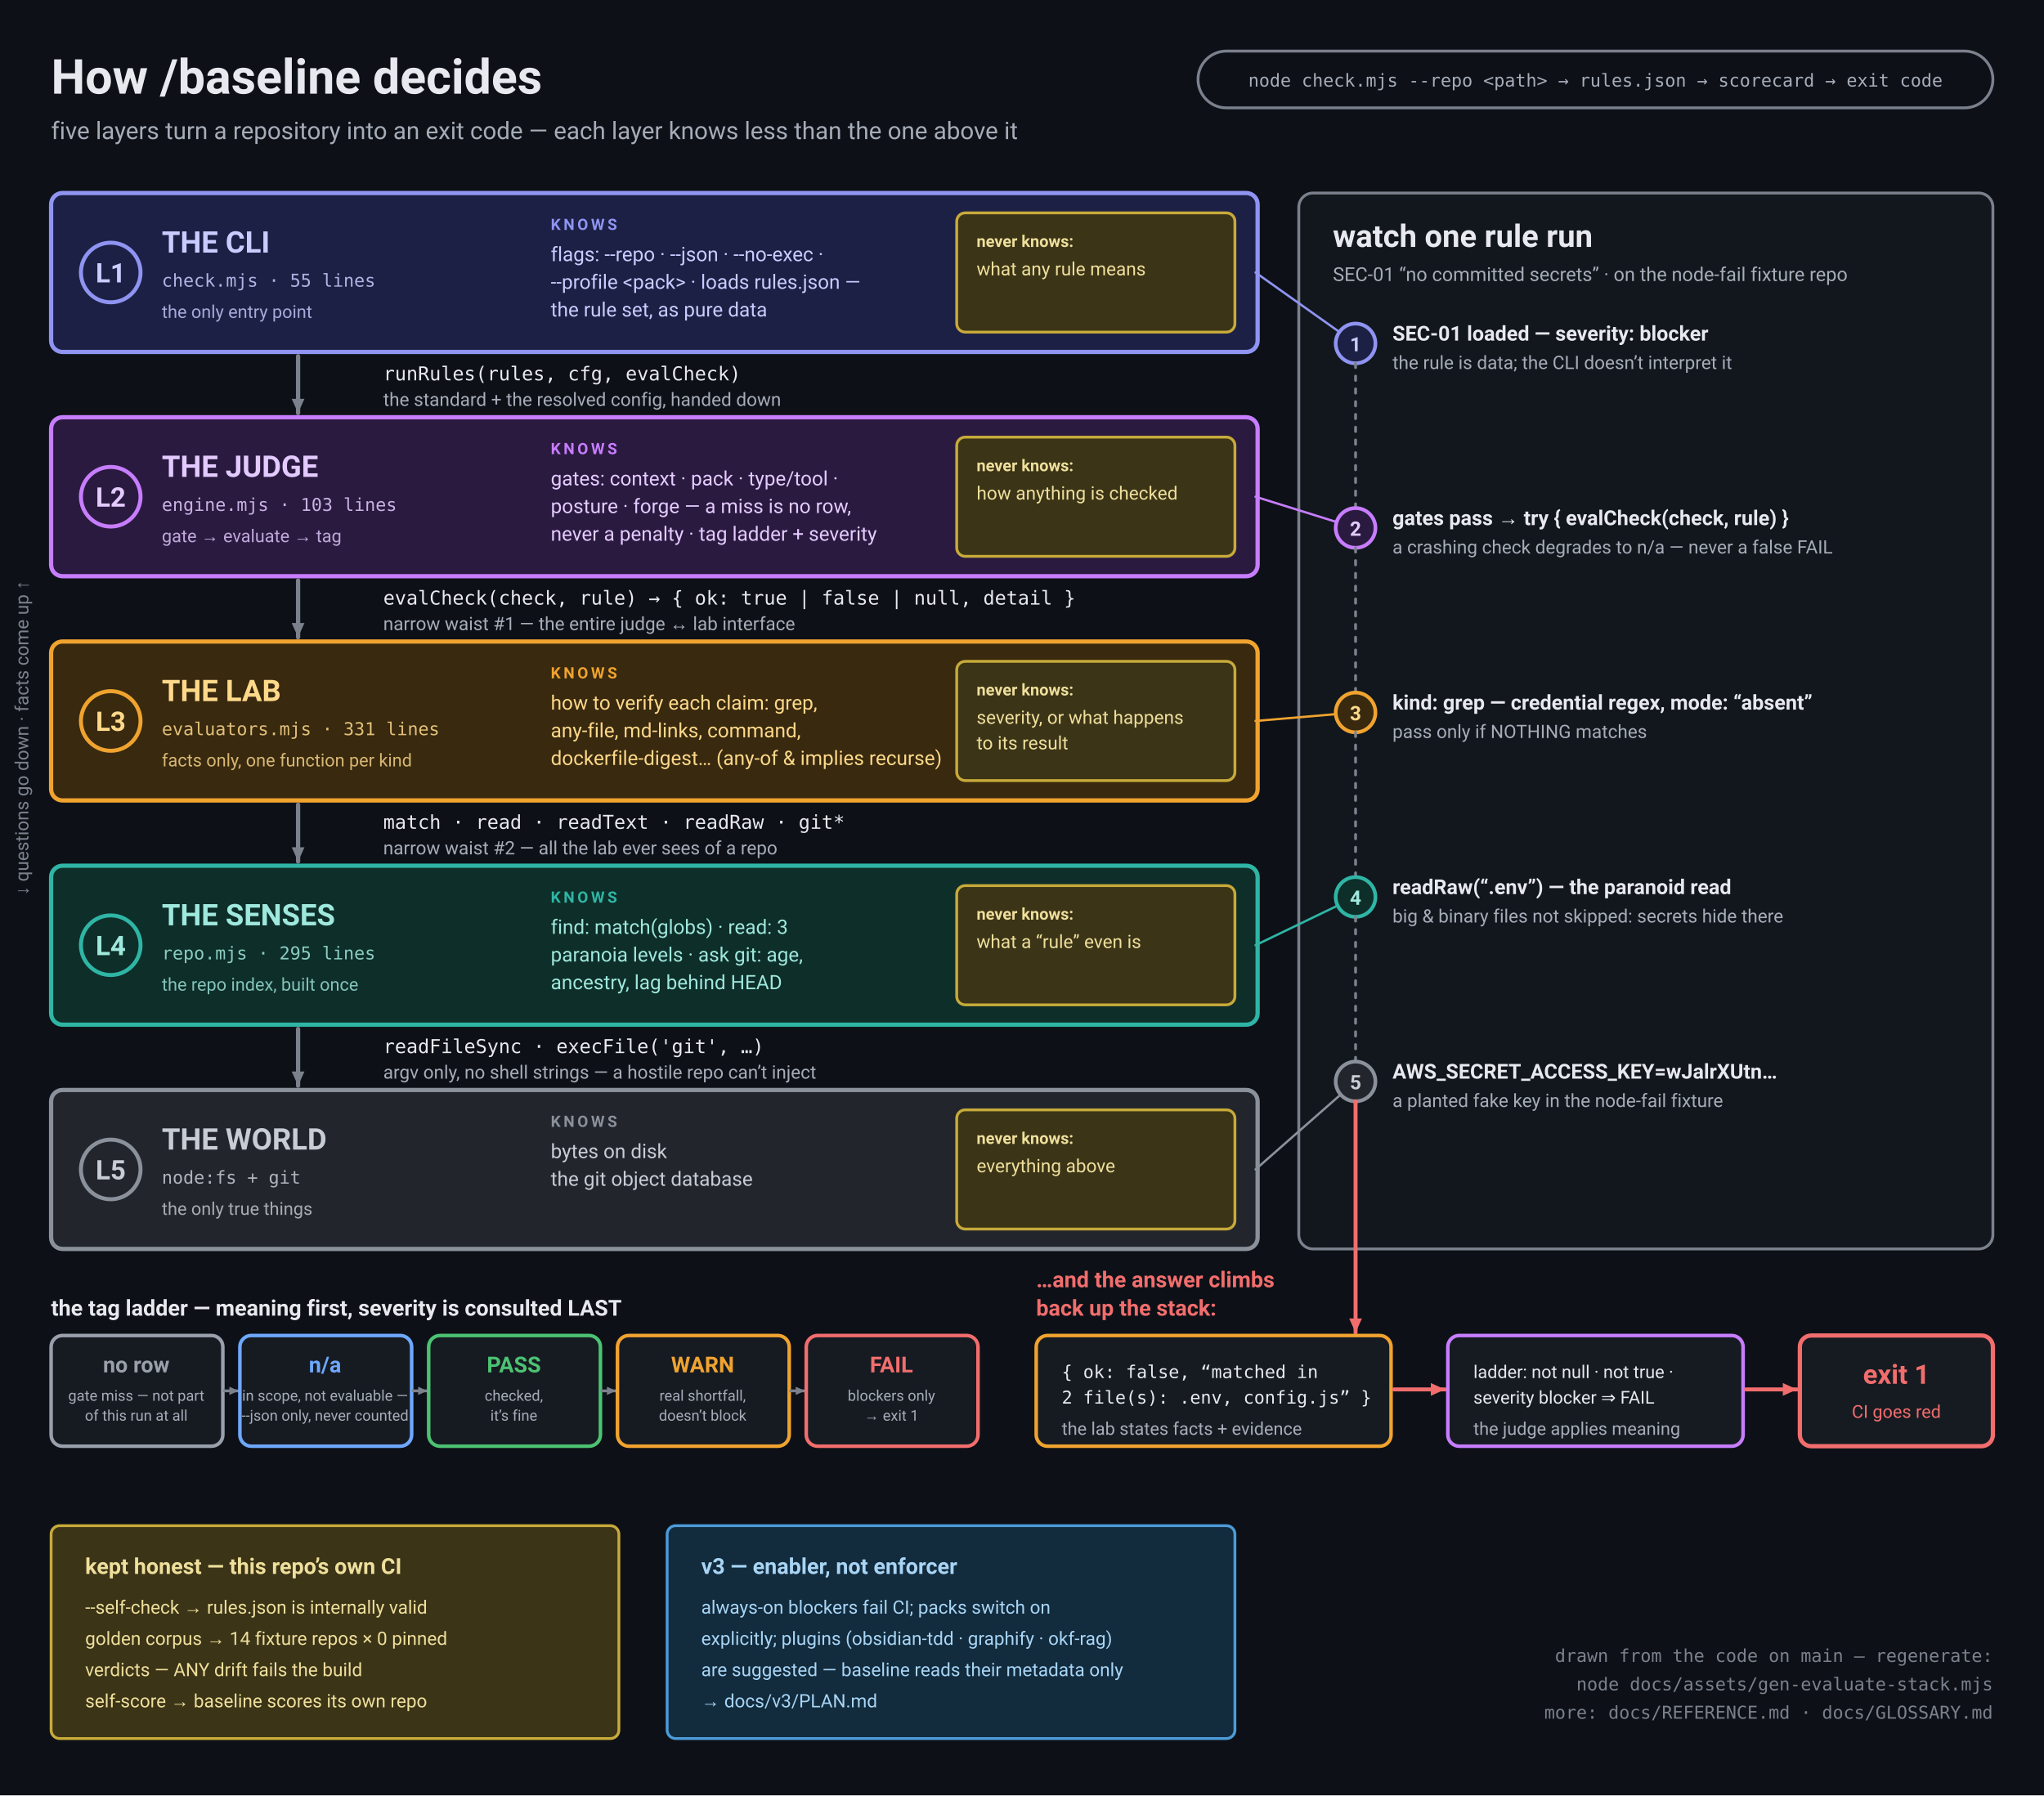
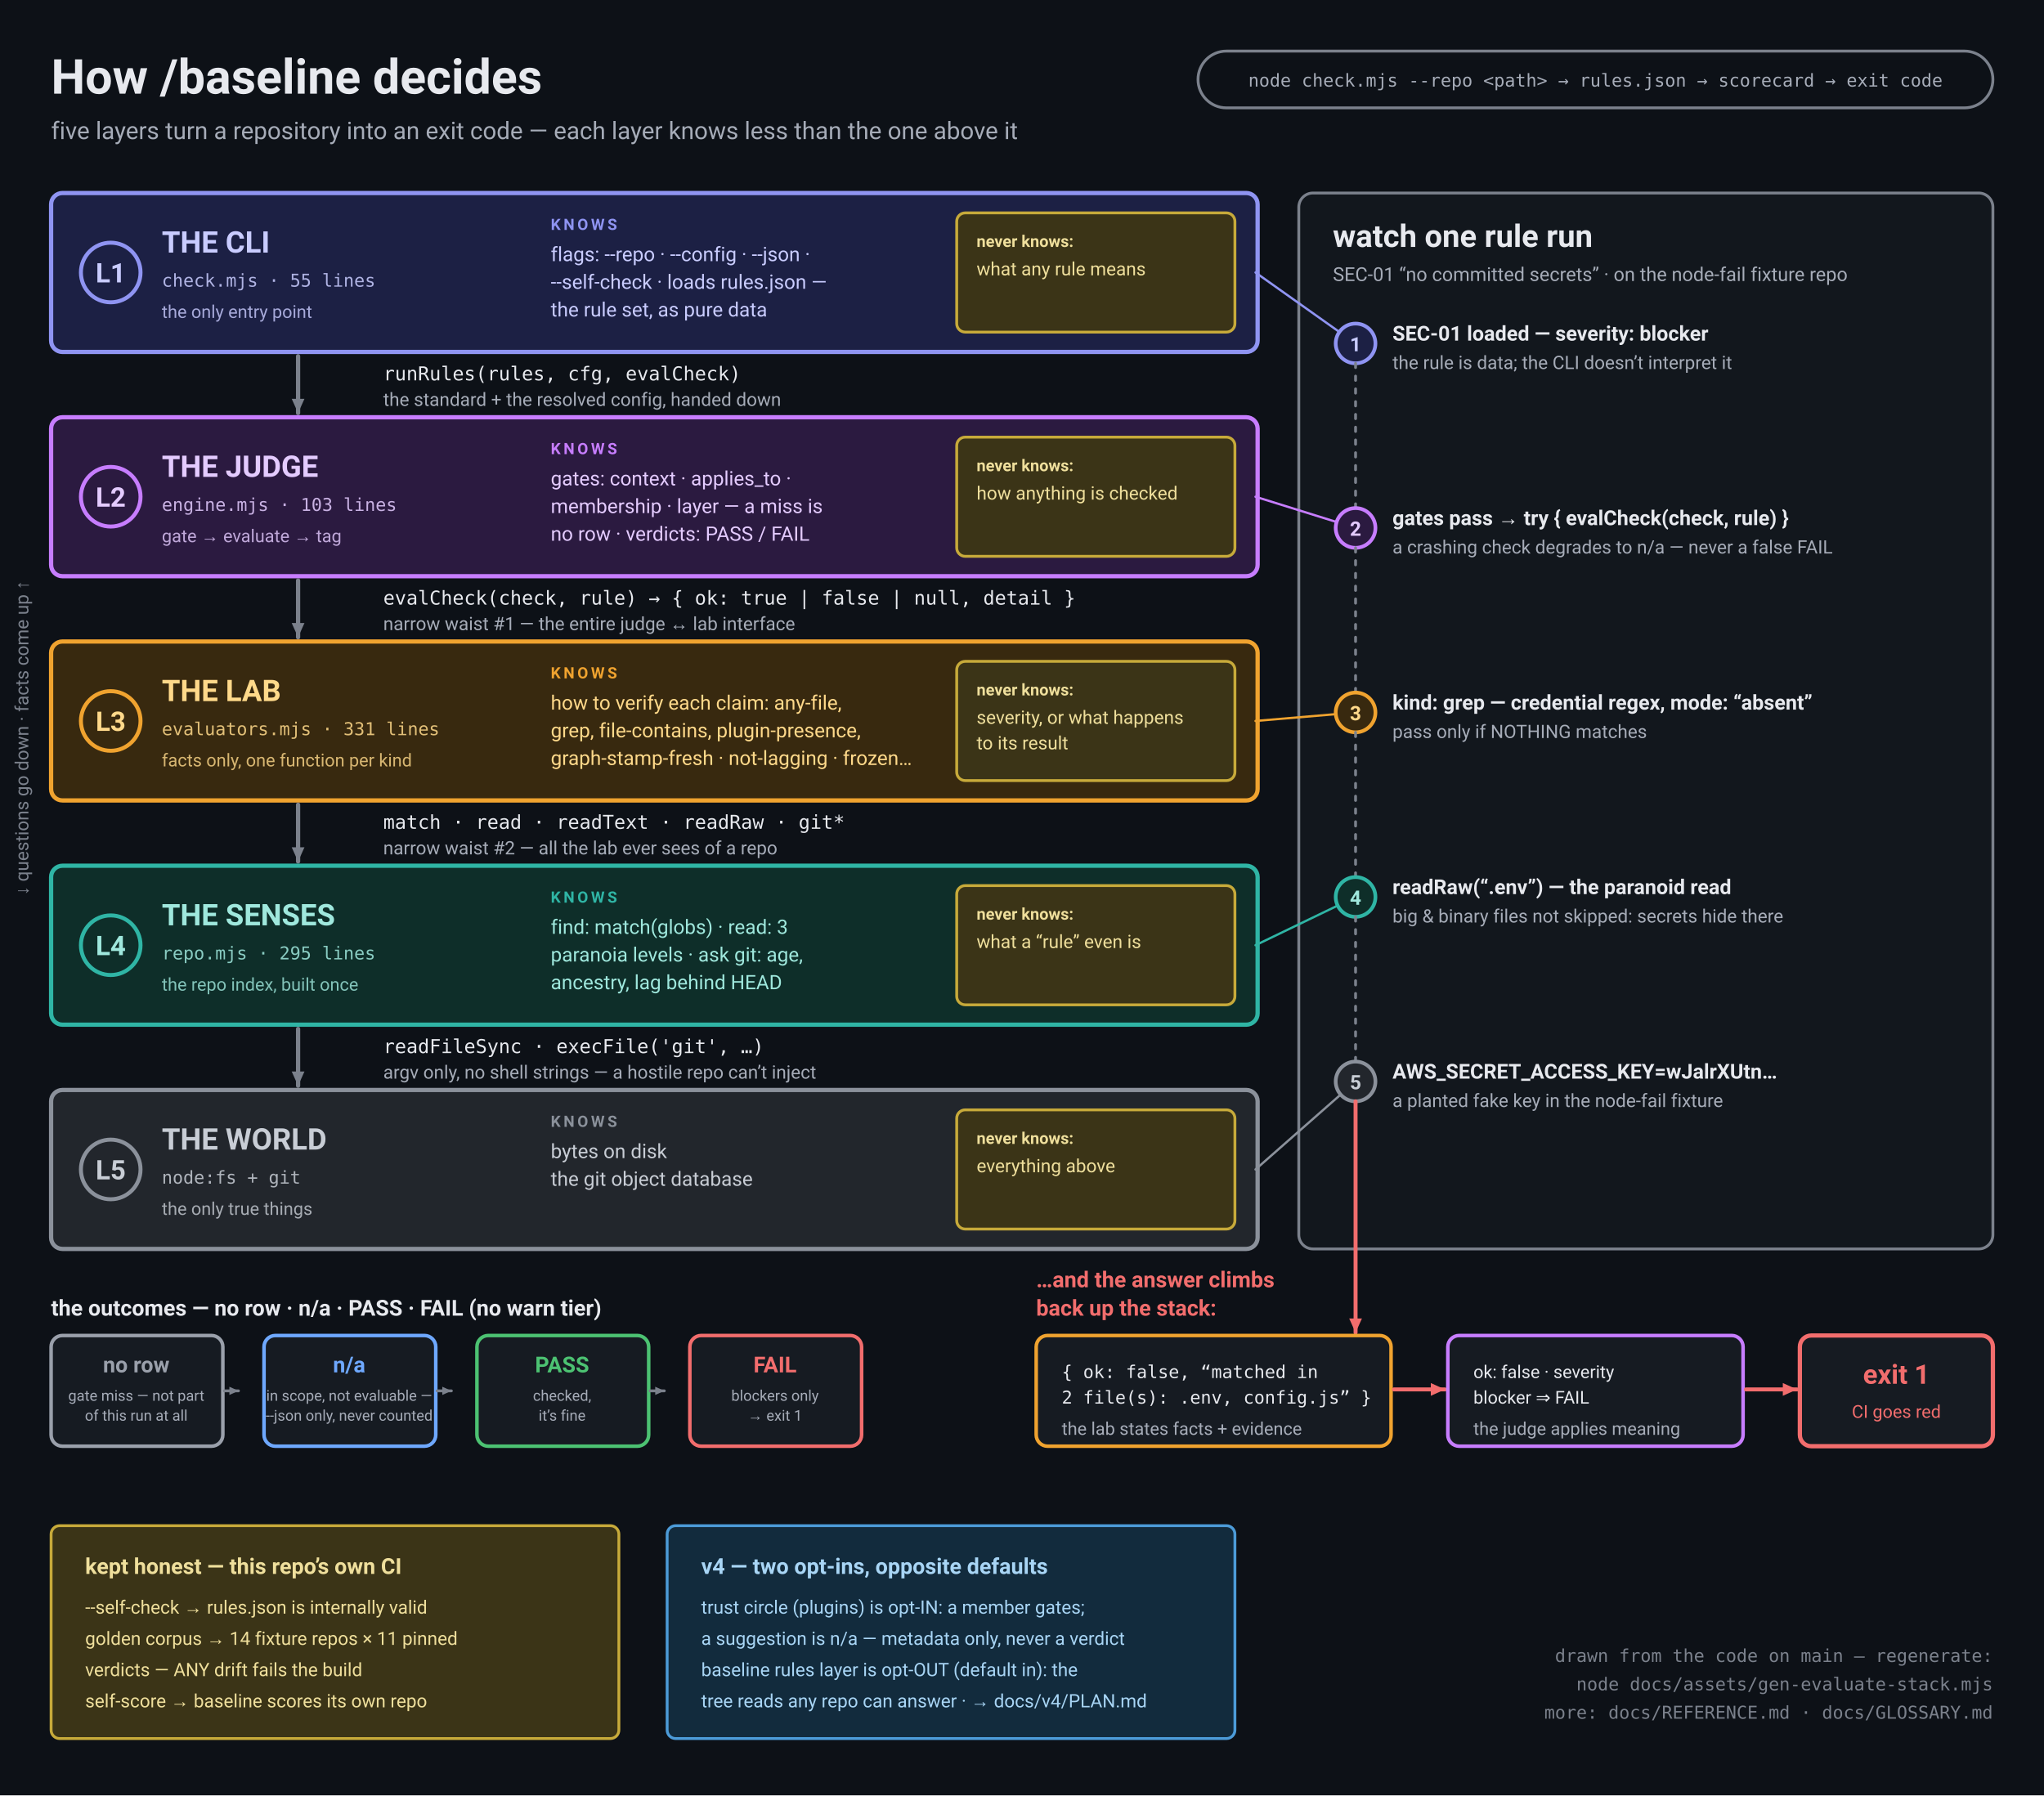
<svg xmlns="http://www.w3.org/2000/svg" viewBox="0 0 1440 1265" role="img" aria-labelledby="t">
  <rect width="1440" height="1265" fill="#0D1117" />
  <text x="36" y="66" font-family="Segoe UI, Roboto, Helvetica Neue, Arial, DejaVu Sans, sans-serif" font-size="34" font-weight="bold" fill="#E7E9EE" text-anchor="start">How /baseline decides</text>
  <text x="36" y="98" font-family="Segoe UI, Roboto, Helvetica Neue, Arial, DejaVu Sans, sans-serif" font-size="17" font-weight="normal" fill="#A6ACB8" text-anchor="start">five layers turn a repository into an exit code — each layer knows less than the one above it</text>
  <rect x="844" y="36" width="560" height="40" rx="20" fill="none" stroke="#7B818C" stroke-width="2" />
  <text x="1124" y="61" font-family="ui-monospace, Menlo, Consolas, DejaVu Sans Mono, monospace" font-size="12.5" font-weight="normal" fill="#A6ACB8" text-anchor="middle">node check.mjs --repo &lt;path&gt;  →  rules.json  →  scorecard  →  exit code</text>
  <g transform="rotate(-90 20 520)">
    <text x="20" y="520" font-family="Segoe UI, Roboto, Helvetica Neue, Arial, DejaVu Sans, sans-serif" font-size="13" font-weight="normal" fill="#7B818C" text-anchor="middle">↓ questions go down · facts come up ↑</text>
  </g>
  <rect x="36" y="136" width="850" height="112" rx="8" fill="#1C2044" stroke="#8F94F2" stroke-width="3" />
  <circle cx="78" cy="192" r="21" fill="none" stroke="#8F94F2" stroke-width="2.8" />
  <text x="78" y="199" font-family="Segoe UI, Roboto, Helvetica Neue, Arial, DejaVu Sans, sans-serif" font-size="19" font-weight="bold" fill="#C9CCFF" text-anchor="middle">L1</text>
  <text x="114" y="178" font-family="Segoe UI, Roboto, Helvetica Neue, Arial, DejaVu Sans, sans-serif" font-size="21" font-weight="bold" fill="#C9CCFF" text-anchor="start">THE CLI</text>
  <text x="114" y="202" font-family="ui-monospace, Menlo, Consolas, DejaVu Sans Mono, monospace" font-size="12.5" font-weight="normal" fill="#C9CCFF" text-anchor="start" opacity="0.85">check.mjs · 55 lines</text>
  <text x="114" y="224" font-family="Segoe UI, Roboto, Helvetica Neue, Arial, DejaVu Sans, sans-serif" font-size="12.5" font-weight="normal" fill="#C9CCFF" text-anchor="start" opacity="0.8">the only entry point</text>
  <text x="388" y="162" font-family="Segoe UI, Roboto, Helvetica Neue, Arial, DejaVu Sans, sans-serif" font-size="11" font-weight="bold" fill="#8F94F2" text-anchor="start" letter-spacing="2">KNOWS</text>
-   <text x="388" y="184" font-family="Segoe UI, Roboto, Helvetica Neue, Arial, DejaVu Sans, sans-serif" font-size="14" font-weight="normal" fill="#C9CCFF" text-anchor="start">flags: --repo · --json · --no-exec ·</text>
-   <text x="388" y="203.5" font-family="Segoe UI, Roboto, Helvetica Neue, Arial, DejaVu Sans, sans-serif" font-size="14" font-weight="normal" fill="#C9CCFF" text-anchor="start">--profile &lt;pack&gt; · loads rules.json —</text>
+   <text x="388" y="184" font-family="Segoe UI, Roboto, Helvetica Neue, Arial, DejaVu Sans, sans-serif" font-size="14" font-weight="normal" fill="#C9CCFF" text-anchor="start">flags: --repo · --config · --json ·</text>
+   <text x="388" y="203.5" font-family="Segoe UI, Roboto, Helvetica Neue, Arial, DejaVu Sans, sans-serif" font-size="14" font-weight="normal" fill="#C9CCFF" text-anchor="start">--self-check · loads rules.json —</text>
  <text x="388" y="223" font-family="Segoe UI, Roboto, Helvetica Neue, Arial, DejaVu Sans, sans-serif" font-size="14" font-weight="normal" fill="#C9CCFF" text-anchor="start">the rule set, as pure data</text>
  <rect x="674" y="150" width="196" height="84" rx="6" fill="#3B3417" stroke="#C7AA3A" stroke-width="2" />
  <text x="688" y="174" font-family="Segoe UI, Roboto, Helvetica Neue, Arial, DejaVu Sans, sans-serif" font-size="11.5" font-weight="bold" fill="#EFDF9C" text-anchor="start">never knows:</text>
  <text x="688" y="194" font-family="Segoe UI, Roboto, Helvetica Neue, Arial, DejaVu Sans, sans-serif" font-size="13" font-weight="normal" fill="#EFDF9C" text-anchor="start">what any rule means</text>
  <line x1="210" y1="251" x2="210" y2="291" stroke="#7B818C" stroke-width="3" stroke-linecap="round" />
  <path d="M210,291 L214.5,281 L205.5,281 Z" fill="#7B818C" />
  <text x="270" y="268" font-family="ui-monospace, Menlo, Consolas, DejaVu Sans Mono, monospace" font-size="13.5" font-weight="normal" fill="#E7E9EE" text-anchor="start">runRules(rules, cfg, evalCheck)</text>
  <text x="270" y="286" font-family="Segoe UI, Roboto, Helvetica Neue, Arial, DejaVu Sans, sans-serif" font-size="13" font-weight="normal" fill="#A6ACB8" text-anchor="start">the standard + the resolved config, handed down</text>
  <rect x="36" y="294" width="850" height="112" rx="8" fill="#2B1A40" stroke="#C77DFF" stroke-width="3" />
  <circle cx="78" cy="350" r="21" fill="none" stroke="#C77DFF" stroke-width="2.8" />
  <text x="78" y="357" font-family="Segoe UI, Roboto, Helvetica Neue, Arial, DejaVu Sans, sans-serif" font-size="19" font-weight="bold" fill="#E4CBFF" text-anchor="middle">L2</text>
  <text x="114" y="336" font-family="Segoe UI, Roboto, Helvetica Neue, Arial, DejaVu Sans, sans-serif" font-size="21" font-weight="bold" fill="#E4CBFF" text-anchor="start">THE JUDGE</text>
  <text x="114" y="360" font-family="ui-monospace, Menlo, Consolas, DejaVu Sans Mono, monospace" font-size="12.5" font-weight="normal" fill="#E4CBFF" text-anchor="start" opacity="0.85">engine.mjs · 103 lines</text>
  <text x="114" y="382" font-family="Segoe UI, Roboto, Helvetica Neue, Arial, DejaVu Sans, sans-serif" font-size="12.5" font-weight="normal" fill="#E4CBFF" text-anchor="start" opacity="0.8">gate → evaluate → tag</text>
  <text x="388" y="320" font-family="Segoe UI, Roboto, Helvetica Neue, Arial, DejaVu Sans, sans-serif" font-size="11" font-weight="bold" fill="#C77DFF" text-anchor="start" letter-spacing="2">KNOWS</text>
-   <text x="388" y="342" font-family="Segoe UI, Roboto, Helvetica Neue, Arial, DejaVu Sans, sans-serif" font-size="14" font-weight="normal" fill="#E4CBFF" text-anchor="start">gates: context · pack · type/tool ·</text>
-   <text x="388" y="361.5" font-family="Segoe UI, Roboto, Helvetica Neue, Arial, DejaVu Sans, sans-serif" font-size="14" font-weight="normal" fill="#E4CBFF" text-anchor="start">posture · forge — a miss is no row,</text>
-   <text x="388" y="381" font-family="Segoe UI, Roboto, Helvetica Neue, Arial, DejaVu Sans, sans-serif" font-size="14" font-weight="normal" fill="#E4CBFF" text-anchor="start">never a penalty · tag ladder + severity</text>
+   <text x="388" y="342" font-family="Segoe UI, Roboto, Helvetica Neue, Arial, DejaVu Sans, sans-serif" font-size="14" font-weight="normal" fill="#E4CBFF" text-anchor="start">gates: context · applies_to ·</text>
+   <text x="388" y="361.5" font-family="Segoe UI, Roboto, Helvetica Neue, Arial, DejaVu Sans, sans-serif" font-size="14" font-weight="normal" fill="#E4CBFF" text-anchor="start">membership · layer — a miss is</text>
+   <text x="388" y="381" font-family="Segoe UI, Roboto, Helvetica Neue, Arial, DejaVu Sans, sans-serif" font-size="14" font-weight="normal" fill="#E4CBFF" text-anchor="start">no row · verdicts: PASS / FAIL</text>
  <rect x="674" y="308" width="196" height="84" rx="6" fill="#3B3417" stroke="#C7AA3A" stroke-width="2" />
  <text x="688" y="332" font-family="Segoe UI, Roboto, Helvetica Neue, Arial, DejaVu Sans, sans-serif" font-size="11.5" font-weight="bold" fill="#EFDF9C" text-anchor="start">never knows:</text>
  <text x="688" y="352" font-family="Segoe UI, Roboto, Helvetica Neue, Arial, DejaVu Sans, sans-serif" font-size="13" font-weight="normal" fill="#EFDF9C" text-anchor="start">how anything is checked</text>
  <line x1="210" y1="409" x2="210" y2="449" stroke="#7B818C" stroke-width="3" stroke-linecap="round" />
  <path d="M210,449 L214.5,439 L205.5,439 Z" fill="#7B818C" />
  <text x="270" y="426" font-family="ui-monospace, Menlo, Consolas, DejaVu Sans Mono, monospace" font-size="13.5" font-weight="normal" fill="#E7E9EE" text-anchor="start">evalCheck(check, rule) → { ok: true | false | null, detail }</text>
  <text x="270" y="444" font-family="Segoe UI, Roboto, Helvetica Neue, Arial, DejaVu Sans, sans-serif" font-size="13" font-weight="normal" fill="#A6ACB8" text-anchor="start">narrow waist #1 — the entire judge ↔ lab interface</text>
  <rect x="36" y="452" width="850" height="112" rx="8" fill="#38290F" stroke="#F0A32F" stroke-width="3" />
  <circle cx="78" cy="508" r="21" fill="none" stroke="#F0A32F" stroke-width="2.8" />
  <text x="78" y="515" font-family="Segoe UI, Roboto, Helvetica Neue, Arial, DejaVu Sans, sans-serif" font-size="19" font-weight="bold" fill="#FFD98A" text-anchor="middle">L3</text>
  <text x="114" y="494" font-family="Segoe UI, Roboto, Helvetica Neue, Arial, DejaVu Sans, sans-serif" font-size="21" font-weight="bold" fill="#FFD98A" text-anchor="start">THE LAB</text>
  <text x="114" y="518" font-family="ui-monospace, Menlo, Consolas, DejaVu Sans Mono, monospace" font-size="12.5" font-weight="normal" fill="#FFD98A" text-anchor="start" opacity="0.85">evaluators.mjs · 331 lines</text>
  <text x="114" y="540" font-family="Segoe UI, Roboto, Helvetica Neue, Arial, DejaVu Sans, sans-serif" font-size="12.5" font-weight="normal" fill="#FFD98A" text-anchor="start" opacity="0.8">facts only, one function per kind</text>
  <text x="388" y="478" font-family="Segoe UI, Roboto, Helvetica Neue, Arial, DejaVu Sans, sans-serif" font-size="11" font-weight="bold" fill="#F0A32F" text-anchor="start" letter-spacing="2">KNOWS</text>
-   <text x="388" y="500" font-family="Segoe UI, Roboto, Helvetica Neue, Arial, DejaVu Sans, sans-serif" font-size="14" font-weight="normal" fill="#FFD98A" text-anchor="start">how to verify each claim: grep,</text>
-   <text x="388" y="519.5" font-family="Segoe UI, Roboto, Helvetica Neue, Arial, DejaVu Sans, sans-serif" font-size="14" font-weight="normal" fill="#FFD98A" text-anchor="start">any-file, md-links, command,</text>
-   <text x="388" y="539" font-family="Segoe UI, Roboto, Helvetica Neue, Arial, DejaVu Sans, sans-serif" font-size="14" font-weight="normal" fill="#FFD98A" text-anchor="start">dockerfile-digest… (any-of &amp; implies recurse)</text>
+   <text x="388" y="500" font-family="Segoe UI, Roboto, Helvetica Neue, Arial, DejaVu Sans, sans-serif" font-size="14" font-weight="normal" fill="#FFD98A" text-anchor="start">how to verify each claim: any-file,</text>
+   <text x="388" y="519.5" font-family="Segoe UI, Roboto, Helvetica Neue, Arial, DejaVu Sans, sans-serif" font-size="14" font-weight="normal" fill="#FFD98A" text-anchor="start">grep, file-contains, plugin-presence,</text>
+   <text x="388" y="539" font-family="Segoe UI, Roboto, Helvetica Neue, Arial, DejaVu Sans, sans-serif" font-size="14" font-weight="normal" fill="#FFD98A" text-anchor="start">graph-stamp-fresh · not-lagging · frozen…</text>
  <rect x="674" y="466" width="196" height="84" rx="6" fill="#3B3417" stroke="#C7AA3A" stroke-width="2" />
  <text x="688" y="490" font-family="Segoe UI, Roboto, Helvetica Neue, Arial, DejaVu Sans, sans-serif" font-size="11.5" font-weight="bold" fill="#EFDF9C" text-anchor="start">never knows:</text>
  <text x="688" y="510" font-family="Segoe UI, Roboto, Helvetica Neue, Arial, DejaVu Sans, sans-serif" font-size="13" font-weight="normal" fill="#EFDF9C" text-anchor="start">severity, or what happens</text>
  <text x="688" y="528" font-family="Segoe UI, Roboto, Helvetica Neue, Arial, DejaVu Sans, sans-serif" font-size="13" font-weight="normal" fill="#EFDF9C" text-anchor="start">to its result</text>
  <line x1="210" y1="567" x2="210" y2="607" stroke="#7B818C" stroke-width="3" stroke-linecap="round" />
  <path d="M210,607 L214.5,597 L205.5,597 Z" fill="#7B818C" />
  <text x="270" y="584" font-family="ui-monospace, Menlo, Consolas, DejaVu Sans Mono, monospace" font-size="13.5" font-weight="normal" fill="#E7E9EE" text-anchor="start">match · read · readText · readRaw · git*</text>
  <text x="270" y="602" font-family="Segoe UI, Roboto, Helvetica Neue, Arial, DejaVu Sans, sans-serif" font-size="13" font-weight="normal" fill="#A6ACB8" text-anchor="start">narrow waist #2 — all the lab ever sees of a repo</text>
  <rect x="36" y="610" width="850" height="112" rx="8" fill="#0E2E29" stroke="#2FB5A5" stroke-width="3" />
  <circle cx="78" cy="666" r="21" fill="none" stroke="#2FB5A5" stroke-width="2.8" />
  <text x="78" y="673" font-family="Segoe UI, Roboto, Helvetica Neue, Arial, DejaVu Sans, sans-serif" font-size="19" font-weight="bold" fill="#9FE8DD" text-anchor="middle">L4</text>
  <text x="114" y="652" font-family="Segoe UI, Roboto, Helvetica Neue, Arial, DejaVu Sans, sans-serif" font-size="21" font-weight="bold" fill="#9FE8DD" text-anchor="start">THE SENSES</text>
  <text x="114" y="676" font-family="ui-monospace, Menlo, Consolas, DejaVu Sans Mono, monospace" font-size="12.5" font-weight="normal" fill="#9FE8DD" text-anchor="start" opacity="0.85">repo.mjs · 295 lines</text>
  <text x="114" y="698" font-family="Segoe UI, Roboto, Helvetica Neue, Arial, DejaVu Sans, sans-serif" font-size="12.5" font-weight="normal" fill="#9FE8DD" text-anchor="start" opacity="0.8">the repo index, built once</text>
  <text x="388" y="636" font-family="Segoe UI, Roboto, Helvetica Neue, Arial, DejaVu Sans, sans-serif" font-size="11" font-weight="bold" fill="#2FB5A5" text-anchor="start" letter-spacing="2">KNOWS</text>
  <text x="388" y="658" font-family="Segoe UI, Roboto, Helvetica Neue, Arial, DejaVu Sans, sans-serif" font-size="14" font-weight="normal" fill="#9FE8DD" text-anchor="start">find: match(globs) · read: 3</text>
  <text x="388" y="677.5" font-family="Segoe UI, Roboto, Helvetica Neue, Arial, DejaVu Sans, sans-serif" font-size="14" font-weight="normal" fill="#9FE8DD" text-anchor="start">paranoia levels · ask git: age,</text>
  <text x="388" y="697" font-family="Segoe UI, Roboto, Helvetica Neue, Arial, DejaVu Sans, sans-serif" font-size="14" font-weight="normal" fill="#9FE8DD" text-anchor="start">ancestry, lag behind HEAD</text>
  <rect x="674" y="624" width="196" height="84" rx="6" fill="#3B3417" stroke="#C7AA3A" stroke-width="2" />
  <text x="688" y="648" font-family="Segoe UI, Roboto, Helvetica Neue, Arial, DejaVu Sans, sans-serif" font-size="11.5" font-weight="bold" fill="#EFDF9C" text-anchor="start">never knows:</text>
  <text x="688" y="668" font-family="Segoe UI, Roboto, Helvetica Neue, Arial, DejaVu Sans, sans-serif" font-size="13" font-weight="normal" fill="#EFDF9C" text-anchor="start">what a “rule” even is</text>
  <line x1="210" y1="725" x2="210" y2="765" stroke="#7B818C" stroke-width="3" stroke-linecap="round" />
  <path d="M210,765 L214.5,755 L205.5,755 Z" fill="#7B818C" />
  <text x="270" y="742" font-family="ui-monospace, Menlo, Consolas, DejaVu Sans Mono, monospace" font-size="13.5" font-weight="normal" fill="#E7E9EE" text-anchor="start">readFileSync · execFile('git', …)</text>
  <text x="270" y="760" font-family="Segoe UI, Roboto, Helvetica Neue, Arial, DejaVu Sans, sans-serif" font-size="13" font-weight="normal" fill="#A6ACB8" text-anchor="start">argv only, no shell strings — a hostile repo can’t inject</text>
  <rect x="36" y="768" width="850" height="112" rx="8" fill="#22262C" stroke="#8B919B" stroke-width="3" />
  <circle cx="78" cy="824" r="21" fill="none" stroke="#8B919B" stroke-width="2.8" />
  <text x="78" y="831" font-family="Segoe UI, Roboto, Helvetica Neue, Arial, DejaVu Sans, sans-serif" font-size="19" font-weight="bold" fill="#C8CDD5" text-anchor="middle">L5</text>
  <text x="114" y="810" font-family="Segoe UI, Roboto, Helvetica Neue, Arial, DejaVu Sans, sans-serif" font-size="21" font-weight="bold" fill="#C8CDD5" text-anchor="start">THE WORLD</text>
  <text x="114" y="834" font-family="ui-monospace, Menlo, Consolas, DejaVu Sans Mono, monospace" font-size="12.5" font-weight="normal" fill="#C8CDD5" text-anchor="start" opacity="0.85">node:fs + git</text>
  <text x="114" y="856" font-family="Segoe UI, Roboto, Helvetica Neue, Arial, DejaVu Sans, sans-serif" font-size="12.5" font-weight="normal" fill="#C8CDD5" text-anchor="start" opacity="0.8">the only true things</text>
  <text x="388" y="794" font-family="Segoe UI, Roboto, Helvetica Neue, Arial, DejaVu Sans, sans-serif" font-size="11" font-weight="bold" fill="#8B919B" text-anchor="start" letter-spacing="2">KNOWS</text>
  <text x="388" y="816" font-family="Segoe UI, Roboto, Helvetica Neue, Arial, DejaVu Sans, sans-serif" font-size="14" font-weight="normal" fill="#C8CDD5" text-anchor="start">bytes on disk</text>
  <text x="388" y="835.5" font-family="Segoe UI, Roboto, Helvetica Neue, Arial, DejaVu Sans, sans-serif" font-size="14" font-weight="normal" fill="#C8CDD5" text-anchor="start">the git object database</text>
  <rect x="674" y="782" width="196" height="84" rx="6" fill="#3B3417" stroke="#C7AA3A" stroke-width="2" />
  <text x="688" y="806" font-family="Segoe UI, Roboto, Helvetica Neue, Arial, DejaVu Sans, sans-serif" font-size="11.5" font-weight="bold" fill="#EFDF9C" text-anchor="start">never knows:</text>
  <text x="688" y="826" font-family="Segoe UI, Roboto, Helvetica Neue, Arial, DejaVu Sans, sans-serif" font-size="13" font-weight="normal" fill="#EFDF9C" text-anchor="start">everything above</text>
  <rect x="915" y="136" width="489" height="744" rx="10" fill="#161B22" fill-opacity="0.6" stroke="#7B818C" stroke-width="2" />
  <text x="939" y="174" font-family="Segoe UI, Roboto, Helvetica Neue, Arial, DejaVu Sans, sans-serif" font-size="22" font-weight="bold" fill="#E7E9EE" text-anchor="start">watch one rule run</text>
  <text x="939" y="198" font-family="Segoe UI, Roboto, Helvetica Neue, Arial, DejaVu Sans, sans-serif" font-size="13.5" font-weight="normal" fill="#A6ACB8" text-anchor="start">SEC-01 “no committed secrets” · on the node-fail fixture repo</text>
  <line x1="884.5" y1="192" x2="955" y2="242" stroke="#8F94F2" stroke-width="1.6" stroke-linecap="round" />
  <circle cx="955" cy="242" r="14" fill="#1C2044" stroke="#8F94F2" stroke-width="2.6" />
  <text x="955" y="247.5" font-family="Segoe UI, Roboto, Helvetica Neue, Arial, DejaVu Sans, sans-serif" font-size="14" font-weight="bold" fill="#C9CCFF" text-anchor="middle">1</text>
  <text x="981" y="240" font-family="Segoe UI, Roboto, Helvetica Neue, Arial, DejaVu Sans, sans-serif" font-size="14.5" font-weight="bold" fill="#E7E9EE" text-anchor="start">SEC-01 loaded — severity: blocker</text>
  <text x="981" y="260" font-family="Segoe UI, Roboto, Helvetica Neue, Arial, DejaVu Sans, sans-serif" font-size="13" font-weight="normal" fill="#A6ACB8" text-anchor="start">the rule is data; the CLI doesn’t interpret it</text>
  <line x1="955" y1="256" x2="955" y2="358" stroke="#7B818C" stroke-width="2" stroke-linecap="round" stroke-dasharray="3 6" />
  <line x1="884.5" y1="350" x2="955" y2="372" stroke="#C77DFF" stroke-width="1.6" stroke-linecap="round" />
  <circle cx="955" cy="372" r="14" fill="#2B1A40" stroke="#C77DFF" stroke-width="2.6" />
  <text x="955" y="377.5" font-family="Segoe UI, Roboto, Helvetica Neue, Arial, DejaVu Sans, sans-serif" font-size="14" font-weight="bold" fill="#E4CBFF" text-anchor="middle">2</text>
  <text x="981" y="370" font-family="Segoe UI, Roboto, Helvetica Neue, Arial, DejaVu Sans, sans-serif" font-size="14.5" font-weight="bold" fill="#E7E9EE" text-anchor="start">gates pass → try { evalCheck(check, rule) }</text>
  <text x="981" y="390" font-family="Segoe UI, Roboto, Helvetica Neue, Arial, DejaVu Sans, sans-serif" font-size="13" font-weight="normal" fill="#A6ACB8" text-anchor="start">a crashing check degrades to n/a — never a false FAIL</text>
  <line x1="955" y1="386" x2="955" y2="488" stroke="#7B818C" stroke-width="2" stroke-linecap="round" stroke-dasharray="3 6" />
  <line x1="884.5" y1="508" x2="955" y2="502" stroke="#F0A32F" stroke-width="1.6" stroke-linecap="round" />
  <circle cx="955" cy="502" r="14" fill="#38290F" stroke="#F0A32F" stroke-width="2.6" />
  <text x="955" y="507.5" font-family="Segoe UI, Roboto, Helvetica Neue, Arial, DejaVu Sans, sans-serif" font-size="14" font-weight="bold" fill="#FFD98A" text-anchor="middle">3</text>
  <text x="981" y="500" font-family="Segoe UI, Roboto, Helvetica Neue, Arial, DejaVu Sans, sans-serif" font-size="14.5" font-weight="bold" fill="#E7E9EE" text-anchor="start">kind: grep — credential regex, mode: “absent”</text>
  <text x="981" y="520" font-family="Segoe UI, Roboto, Helvetica Neue, Arial, DejaVu Sans, sans-serif" font-size="13" font-weight="normal" fill="#A6ACB8" text-anchor="start">pass only if NOTHING matches</text>
  <line x1="955" y1="516" x2="955" y2="618" stroke="#7B818C" stroke-width="2" stroke-linecap="round" stroke-dasharray="3 6" />
  <line x1="884.5" y1="666" x2="955" y2="632" stroke="#2FB5A5" stroke-width="1.6" stroke-linecap="round" />
  <circle cx="955" cy="632" r="14" fill="#0E2E29" stroke="#2FB5A5" stroke-width="2.6" />
  <text x="955" y="637.5" font-family="Segoe UI, Roboto, Helvetica Neue, Arial, DejaVu Sans, sans-serif" font-size="14" font-weight="bold" fill="#9FE8DD" text-anchor="middle">4</text>
  <text x="981" y="630" font-family="Segoe UI, Roboto, Helvetica Neue, Arial, DejaVu Sans, sans-serif" font-size="14.5" font-weight="bold" fill="#E7E9EE" text-anchor="start">readRaw(“.env”) — the paranoid read</text>
  <text x="981" y="650" font-family="Segoe UI, Roboto, Helvetica Neue, Arial, DejaVu Sans, sans-serif" font-size="13" font-weight="normal" fill="#A6ACB8" text-anchor="start">big &amp; binary files not skipped: secrets hide there</text>
  <line x1="955" y1="646" x2="955" y2="748" stroke="#7B818C" stroke-width="2" stroke-linecap="round" stroke-dasharray="3 6" />
  <line x1="884.5" y1="824" x2="955" y2="762" stroke="#8B919B" stroke-width="1.6" stroke-linecap="round" />
  <circle cx="955" cy="762" r="14" fill="#22262C" stroke="#8B919B" stroke-width="2.6" />
  <text x="955" y="767.5" font-family="Segoe UI, Roboto, Helvetica Neue, Arial, DejaVu Sans, sans-serif" font-size="14" font-weight="bold" fill="#C8CDD5" text-anchor="middle">5</text>
  <text x="981" y="760" font-family="Segoe UI, Roboto, Helvetica Neue, Arial, DejaVu Sans, sans-serif" font-size="14.5" font-weight="bold" fill="#E7E9EE" text-anchor="start">AWS_SECRET_ACCESS_KEY=wJalrXUtn…</text>
  <text x="981" y="780" font-family="Segoe UI, Roboto, Helvetica Neue, Arial, DejaVu Sans, sans-serif" font-size="13" font-weight="normal" fill="#A6ACB8" text-anchor="start">a planted fake key in the node-fail fixture</text>
  <line x1="955" y1="776" x2="955" y2="939" stroke="#F26D6D" stroke-width="2.8" stroke-linecap="round" />
  <path d="M955,939 L959.5,929 L950.5,929 Z" fill="#F26D6D" />
  <text x="730" y="907" font-family="Segoe UI, Roboto, Helvetica Neue, Arial, DejaVu Sans, sans-serif" font-size="15.5" font-weight="bold" fill="#F26D6D" text-anchor="start">…and the answer climbs</text>
  <text x="730" y="927" font-family="Segoe UI, Roboto, Helvetica Neue, Arial, DejaVu Sans, sans-serif" font-size="15.5" font-weight="bold" fill="#F26D6D" text-anchor="start">back up the stack:</text>
  <rect x="730" y="941" width="250" height="78" rx="8" fill="#161B22" stroke="#F0A32F" stroke-width="2.5" />
  <text x="748" y="971" font-family="ui-monospace, Menlo, Consolas, DejaVu Sans Mono, monospace" font-size="12.5" font-weight="normal" fill="#E7E9EE" text-anchor="start">{ ok: false, “matched in</text>
  <text x="748" y="989" font-family="ui-monospace, Menlo, Consolas, DejaVu Sans Mono, monospace" font-size="12.5" font-weight="normal" fill="#E7E9EE" text-anchor="start">2 file(s): .env, config.js” }</text>
  <text x="748" y="1011" font-family="Segoe UI, Roboto, Helvetica Neue, Arial, DejaVu Sans, sans-serif" font-size="12.5" font-weight="normal" fill="#A6ACB8" text-anchor="start">the lab states facts + evidence</text>
  <line x1="982" y1="979" x2="1018" y2="979" stroke="#F26D6D" stroke-width="2.8" stroke-linecap="round" />
  <path d="M1018,979 L1008,974.5 L1008,983.5 Z" fill="#F26D6D" />
  <rect x="1020" y="941" width="208" height="78" rx="8" fill="#161B22" stroke="#C77DFF" stroke-width="2.5" />
-   <text x="1038" y="971" font-family="Segoe UI, Roboto, Helvetica Neue, Arial, DejaVu Sans, sans-serif" font-size="12.5" font-weight="normal" fill="#E7E9EE" text-anchor="start">ladder: not null · not true ·</text>
-   <text x="1038" y="989" font-family="Segoe UI, Roboto, Helvetica Neue, Arial, DejaVu Sans, sans-serif" font-size="12.5" font-weight="normal" fill="#E7E9EE" text-anchor="start">severity blocker ⇒ FAIL</text>
+   <text x="1038" y="971" font-family="Segoe UI, Roboto, Helvetica Neue, Arial, DejaVu Sans, sans-serif" font-size="12.5" font-weight="normal" fill="#E7E9EE" text-anchor="start">ok: false · severity</text>
+   <text x="1038" y="989" font-family="Segoe UI, Roboto, Helvetica Neue, Arial, DejaVu Sans, sans-serif" font-size="12.5" font-weight="normal" fill="#E7E9EE" text-anchor="start">blocker ⇒ FAIL</text>
  <text x="1038" y="1011" font-family="Segoe UI, Roboto, Helvetica Neue, Arial, DejaVu Sans, sans-serif" font-size="12.5" font-weight="normal" fill="#A6ACB8" text-anchor="start">the judge applies meaning</text>
  <line x1="1230" y1="979" x2="1266" y2="979" stroke="#F26D6D" stroke-width="2.8" stroke-linecap="round" />
  <path d="M1266,979 L1256,974.5 L1256,983.5 Z" fill="#F26D6D" />
  <rect x="1268" y="941" width="136" height="78" rx="8" fill="#161B22" stroke="#F26D6D" stroke-width="3" />
  <text x="1336" y="975" font-family="Segoe UI, Roboto, Helvetica Neue, Arial, DejaVu Sans, sans-serif" font-size="19" font-weight="bold" fill="#F26D6D" text-anchor="middle">exit 1</text>
  <text x="1336" y="999" font-family="Segoe UI, Roboto, Helvetica Neue, Arial, DejaVu Sans, sans-serif" font-size="12.5" font-weight="normal" fill="#F26D6D" text-anchor="middle">CI goes red</text>
-   <text x="36" y="927" font-family="Segoe UI, Roboto, Helvetica Neue, Arial, DejaVu Sans, sans-serif" font-size="15.5" font-weight="bold" fill="#E7E9EE" text-anchor="start">the tag ladder — meaning first, severity is consulted LAST</text>
+   <text x="36" y="927" font-family="Segoe UI, Roboto, Helvetica Neue, Arial, DejaVu Sans, sans-serif" font-size="15.5" font-weight="bold" fill="#E7E9EE" text-anchor="start">the outcomes — no row · n/a · PASS · FAIL (no warn tier)</text>
  <rect x="36" y="941" width="121" height="78" rx="8" fill="#161B22" stroke="#9AA0AB" stroke-width="2.5" />
  <text x="96" y="967" font-family="Segoe UI, Roboto, Helvetica Neue, Arial, DejaVu Sans, sans-serif" font-size="15.5" font-weight="bold" fill="#9AA0AB" text-anchor="middle">no row</text>
  <text x="96" y="987" font-family="Segoe UI, Roboto, Helvetica Neue, Arial, DejaVu Sans, sans-serif" font-size="10.5" font-weight="normal" fill="#A6ACB8" text-anchor="middle">gate miss — not part</text>
  <text x="96" y="1001" font-family="Segoe UI, Roboto, Helvetica Neue, Arial, DejaVu Sans, sans-serif" font-size="10.5" font-weight="normal" fill="#A6ACB8" text-anchor="middle">of this run at all</text>
  <line x1="158" y1="980" x2="168" y2="980" stroke="#7B818C" stroke-width="2" stroke-linecap="round" />
  <path d="M168,980 L161.6,977.1 L161.6,982.9 Z" fill="#7B818C" />
-   <rect x="169" y="941" width="121" height="78" rx="8" fill="#161B22" stroke="#6EA8FE" stroke-width="2.5" />
-   <text x="229" y="967" font-family="Segoe UI, Roboto, Helvetica Neue, Arial, DejaVu Sans, sans-serif" font-size="15.5" font-weight="bold" fill="#6EA8FE" text-anchor="middle">n/a</text>
-   <text x="229" y="987" font-family="Segoe UI, Roboto, Helvetica Neue, Arial, DejaVu Sans, sans-serif" font-size="10.5" font-weight="normal" fill="#A6ACB8" text-anchor="middle">in scope, not evaluable —</text>
-   <text x="229" y="1001" font-family="Segoe UI, Roboto, Helvetica Neue, Arial, DejaVu Sans, sans-serif" font-size="10.5" font-weight="normal" fill="#A6ACB8" text-anchor="middle">--json only, never counted</text>
-   <line x1="291" y1="980" x2="301" y2="980" stroke="#7B818C" stroke-width="2" stroke-linecap="round" />
-   <path d="M301,980 L294.6,977.1 L294.6,982.9 Z" fill="#7B818C" />
-   <rect x="302" y="941" width="121" height="78" rx="8" fill="#161B22" stroke="#4CC272" stroke-width="2.5" />
-   <text x="362" y="967" font-family="Segoe UI, Roboto, Helvetica Neue, Arial, DejaVu Sans, sans-serif" font-size="15.5" font-weight="bold" fill="#4CC272" text-anchor="middle">PASS</text>
-   <text x="362" y="987" font-family="Segoe UI, Roboto, Helvetica Neue, Arial, DejaVu Sans, sans-serif" font-size="10.5" font-weight="normal" fill="#A6ACB8" text-anchor="middle">checked,</text>
-   <text x="362" y="1001" font-family="Segoe UI, Roboto, Helvetica Neue, Arial, DejaVu Sans, sans-serif" font-size="10.5" font-weight="normal" fill="#A6ACB8" text-anchor="middle">it’s fine</text>
-   <line x1="424" y1="980" x2="434" y2="980" stroke="#7B818C" stroke-width="2" stroke-linecap="round" />
-   <path d="M434,980 L427.6,977.1 L427.6,982.9 Z" fill="#7B818C" />
-   <rect x="435" y="941" width="121" height="78" rx="8" fill="#161B22" stroke="#F0A32F" stroke-width="2.5" />
-   <text x="495" y="967" font-family="Segoe UI, Roboto, Helvetica Neue, Arial, DejaVu Sans, sans-serif" font-size="15.5" font-weight="bold" fill="#F0A32F" text-anchor="middle">WARN</text>
-   <text x="495" y="987" font-family="Segoe UI, Roboto, Helvetica Neue, Arial, DejaVu Sans, sans-serif" font-size="10.5" font-weight="normal" fill="#A6ACB8" text-anchor="middle">real shortfall,</text>
-   <text x="495" y="1001" font-family="Segoe UI, Roboto, Helvetica Neue, Arial, DejaVu Sans, sans-serif" font-size="10.5" font-weight="normal" fill="#A6ACB8" text-anchor="middle">doesn’t block</text>
-   <line x1="557" y1="980" x2="567" y2="980" stroke="#7B818C" stroke-width="2" stroke-linecap="round" />
-   <path d="M567,980 L560.6,977.1 L560.6,982.9 Z" fill="#7B818C" />
-   <rect x="568" y="941" width="121" height="78" rx="8" fill="#161B22" stroke="#F26D6D" stroke-width="2.5" />
-   <text x="628" y="967" font-family="Segoe UI, Roboto, Helvetica Neue, Arial, DejaVu Sans, sans-serif" font-size="15.5" font-weight="bold" fill="#F26D6D" text-anchor="middle">FAIL</text>
-   <text x="628" y="987" font-family="Segoe UI, Roboto, Helvetica Neue, Arial, DejaVu Sans, sans-serif" font-size="10.5" font-weight="normal" fill="#A6ACB8" text-anchor="middle">blockers only</text>
-   <text x="628" y="1001" font-family="Segoe UI, Roboto, Helvetica Neue, Arial, DejaVu Sans, sans-serif" font-size="10.5" font-weight="normal" fill="#A6ACB8" text-anchor="middle">→ exit 1</text>
+   <rect x="186" y="941" width="121" height="78" rx="8" fill="#161B22" stroke="#6EA8FE" stroke-width="2.5" />
+   <text x="246" y="967" font-family="Segoe UI, Roboto, Helvetica Neue, Arial, DejaVu Sans, sans-serif" font-size="15.5" font-weight="bold" fill="#6EA8FE" text-anchor="middle">n/a</text>
+   <text x="246" y="987" font-family="Segoe UI, Roboto, Helvetica Neue, Arial, DejaVu Sans, sans-serif" font-size="10.5" font-weight="normal" fill="#A6ACB8" text-anchor="middle">in scope, not evaluable —</text>
+   <text x="246" y="1001" font-family="Segoe UI, Roboto, Helvetica Neue, Arial, DejaVu Sans, sans-serif" font-size="10.5" font-weight="normal" fill="#A6ACB8" text-anchor="middle">--json only, never counted</text>
+   <line x1="308" y1="980" x2="318" y2="980" stroke="#7B818C" stroke-width="2" stroke-linecap="round" />
+   <path d="M318,980 L311.6,977.1 L311.6,982.9 Z" fill="#7B818C" />
+   <rect x="336" y="941" width="121" height="78" rx="8" fill="#161B22" stroke="#4CC272" stroke-width="2.5" />
+   <text x="396" y="967" font-family="Segoe UI, Roboto, Helvetica Neue, Arial, DejaVu Sans, sans-serif" font-size="15.5" font-weight="bold" fill="#4CC272" text-anchor="middle">PASS</text>
+   <text x="396" y="987" font-family="Segoe UI, Roboto, Helvetica Neue, Arial, DejaVu Sans, sans-serif" font-size="10.5" font-weight="normal" fill="#A6ACB8" text-anchor="middle">checked,</text>
+   <text x="396" y="1001" font-family="Segoe UI, Roboto, Helvetica Neue, Arial, DejaVu Sans, sans-serif" font-size="10.5" font-weight="normal" fill="#A6ACB8" text-anchor="middle">it’s fine</text>
+   <line x1="458" y1="980" x2="468" y2="980" stroke="#7B818C" stroke-width="2" stroke-linecap="round" />
+   <path d="M468,980 L461.6,977.1 L461.6,982.9 Z" fill="#7B818C" />
+   <rect x="486" y="941" width="121" height="78" rx="8" fill="#161B22" stroke="#F26D6D" stroke-width="2.5" />
+   <text x="546" y="967" font-family="Segoe UI, Roboto, Helvetica Neue, Arial, DejaVu Sans, sans-serif" font-size="15.5" font-weight="bold" fill="#F26D6D" text-anchor="middle">FAIL</text>
+   <text x="546" y="987" font-family="Segoe UI, Roboto, Helvetica Neue, Arial, DejaVu Sans, sans-serif" font-size="10.5" font-weight="normal" fill="#A6ACB8" text-anchor="middle">blockers only</text>
+   <text x="546" y="1001" font-family="Segoe UI, Roboto, Helvetica Neue, Arial, DejaVu Sans, sans-serif" font-size="10.5" font-weight="normal" fill="#A6ACB8" text-anchor="middle">→ exit 1</text>
  <rect x="36" y="1075" width="400" height="150" rx="6" fill="#3B3417" stroke="#C7AA3A" stroke-width="2" />
  <text x="60" y="1109" font-family="Segoe UI, Roboto, Helvetica Neue, Arial, DejaVu Sans, sans-serif" font-size="15.5" font-weight="bold" fill="#EFDF9C" text-anchor="start">kept honest — this repo’s own CI</text>
  <text x="60" y="1137" font-family="Segoe UI, Roboto, Helvetica Neue, Arial, DejaVu Sans, sans-serif" font-size="13" font-weight="normal" fill="#EFDF9C" text-anchor="start">--self-check → rules.json is internally valid</text>
-   <text x="60" y="1159" font-family="Segoe UI, Roboto, Helvetica Neue, Arial, DejaVu Sans, sans-serif" font-size="13" font-weight="normal" fill="#EFDF9C" text-anchor="start">golden corpus → 14 fixture repos × 0 pinned</text>
+   <text x="60" y="1159" font-family="Segoe UI, Roboto, Helvetica Neue, Arial, DejaVu Sans, sans-serif" font-size="13" font-weight="normal" fill="#EFDF9C" text-anchor="start">golden corpus → 14 fixture repos × 11 pinned</text>
  <text x="60" y="1181" font-family="Segoe UI, Roboto, Helvetica Neue, Arial, DejaVu Sans, sans-serif" font-size="13" font-weight="normal" fill="#EFDF9C" text-anchor="start">     verdicts — ANY drift fails the build</text>
  <text x="60" y="1203" font-family="Segoe UI, Roboto, Helvetica Neue, Arial, DejaVu Sans, sans-serif" font-size="13" font-weight="normal" fill="#EFDF9C" text-anchor="start">self-score → baseline scores its own repo</text>
  <rect x="470" y="1075" width="400" height="150" rx="6" fill="#122B3D" stroke="#4C9BD8" stroke-width="2" />
-   <text x="494" y="1109" font-family="Segoe UI, Roboto, Helvetica Neue, Arial, DejaVu Sans, sans-serif" font-size="15.5" font-weight="bold" fill="#A8D5F5" text-anchor="start">v3 — enabler, not enforcer</text>
-   <text x="494" y="1137" font-family="Segoe UI, Roboto, Helvetica Neue, Arial, DejaVu Sans, sans-serif" font-size="13" font-weight="normal" fill="#A8D5F5" text-anchor="start">always-on blockers fail CI; packs switch on</text>
-   <text x="494" y="1159" font-family="Segoe UI, Roboto, Helvetica Neue, Arial, DejaVu Sans, sans-serif" font-size="13" font-weight="normal" fill="#A8D5F5" text-anchor="start">explicitly; plugins (obsidian-tdd · graphify · okf-rag)</text>
-   <text x="494" y="1181" font-family="Segoe UI, Roboto, Helvetica Neue, Arial, DejaVu Sans, sans-serif" font-size="13" font-weight="normal" fill="#A8D5F5" text-anchor="start">are suggested — baseline reads their metadata only</text>
-   <text x="494" y="1203" font-family="Segoe UI, Roboto, Helvetica Neue, Arial, DejaVu Sans, sans-serif" font-size="13" font-weight="normal" fill="#A8D5F5" text-anchor="start">→ docs/v3/PLAN.md</text>
+   <text x="494" y="1109" font-family="Segoe UI, Roboto, Helvetica Neue, Arial, DejaVu Sans, sans-serif" font-size="15.5" font-weight="bold" fill="#A8D5F5" text-anchor="start">v4 — two opt-ins, opposite defaults</text>
+   <text x="494" y="1137" font-family="Segoe UI, Roboto, Helvetica Neue, Arial, DejaVu Sans, sans-serif" font-size="13" font-weight="normal" fill="#A8D5F5" text-anchor="start">trust circle (plugins) is opt-IN: a member gates;</text>
+   <text x="494" y="1159" font-family="Segoe UI, Roboto, Helvetica Neue, Arial, DejaVu Sans, sans-serif" font-size="13" font-weight="normal" fill="#A8D5F5" text-anchor="start">a suggestion is n/a — metadata only, never a verdict</text>
+   <text x="494" y="1181" font-family="Segoe UI, Roboto, Helvetica Neue, Arial, DejaVu Sans, sans-serif" font-size="13" font-weight="normal" fill="#A8D5F5" text-anchor="start">baseline rules layer is opt-OUT (default in): the</text>
+   <text x="494" y="1203" font-family="Segoe UI, Roboto, Helvetica Neue, Arial, DejaVu Sans, sans-serif" font-size="13" font-weight="normal" fill="#A8D5F5" text-anchor="start">tree reads any repo can answer · → docs/v4/PLAN.md</text>
  <text x="1404" y="1171" font-family="ui-monospace, Menlo, Consolas, DejaVu Sans Mono, monospace" font-size="12.5" font-weight="normal" fill="#7B818C" text-anchor="end">drawn from the code on main — regenerate:</text>
  <text x="1404" y="1191" font-family="ui-monospace, Menlo, Consolas, DejaVu Sans Mono, monospace" font-size="12.5" font-weight="normal" fill="#7B818C" text-anchor="end">node docs/assets/gen-evaluate-stack.mjs</text>
  <text x="1404" y="1211" font-family="ui-monospace, Menlo, Consolas, DejaVu Sans Mono, monospace" font-size="12.5" font-weight="normal" fill="#7B818C" text-anchor="end">more: docs/REFERENCE.md · docs/GLOSSARY.md</text>
</svg>
